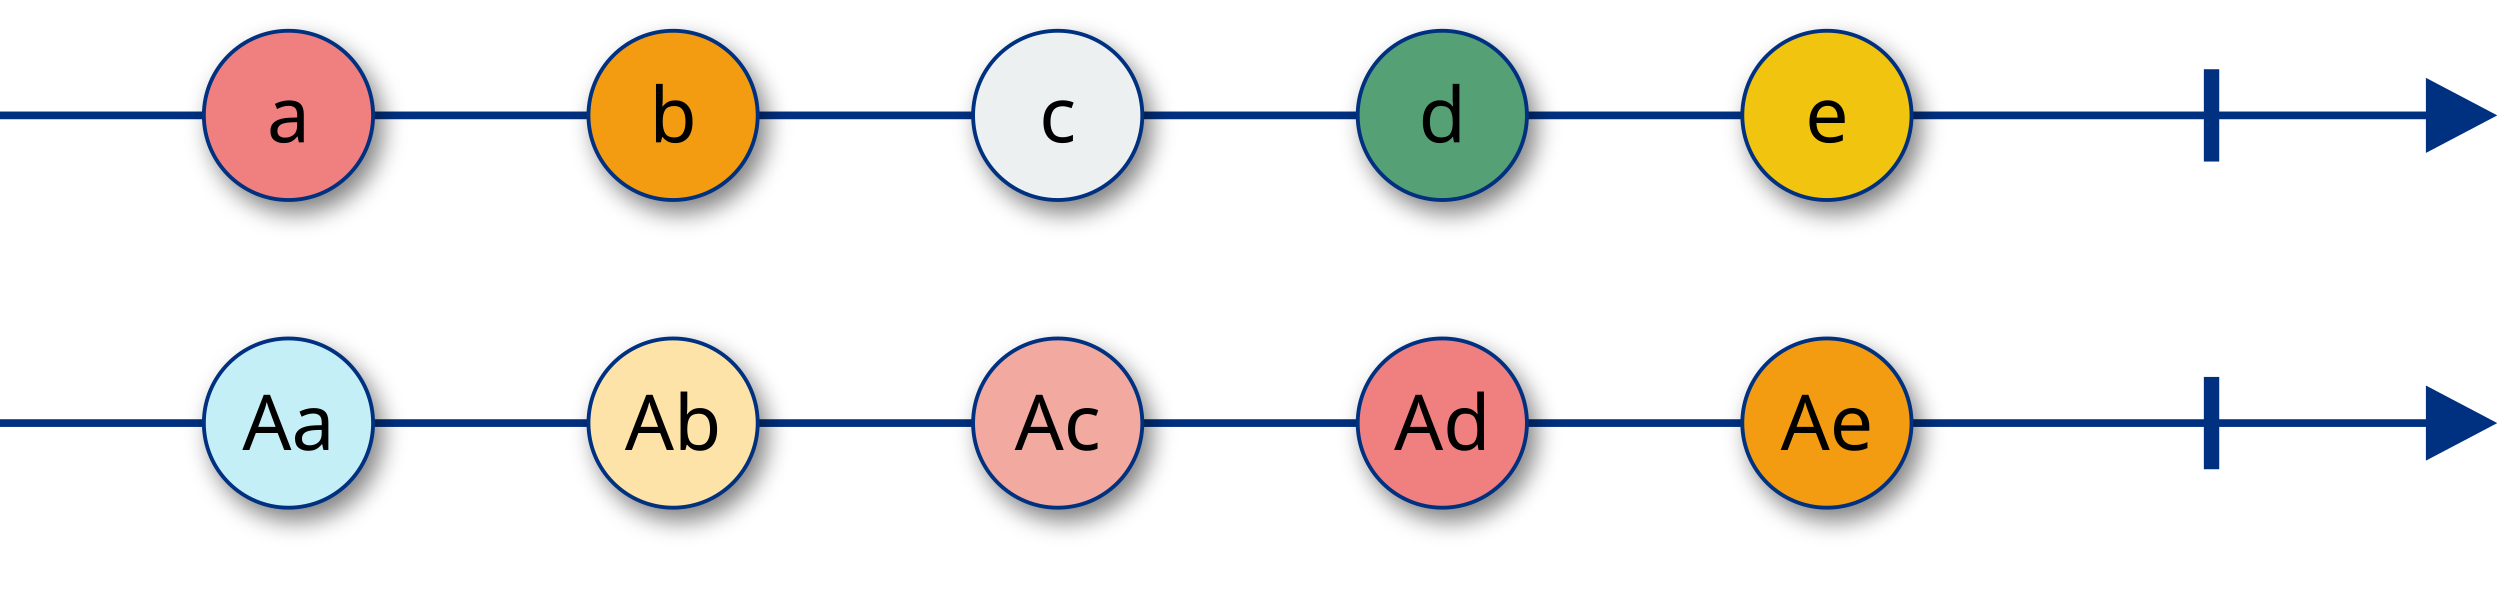
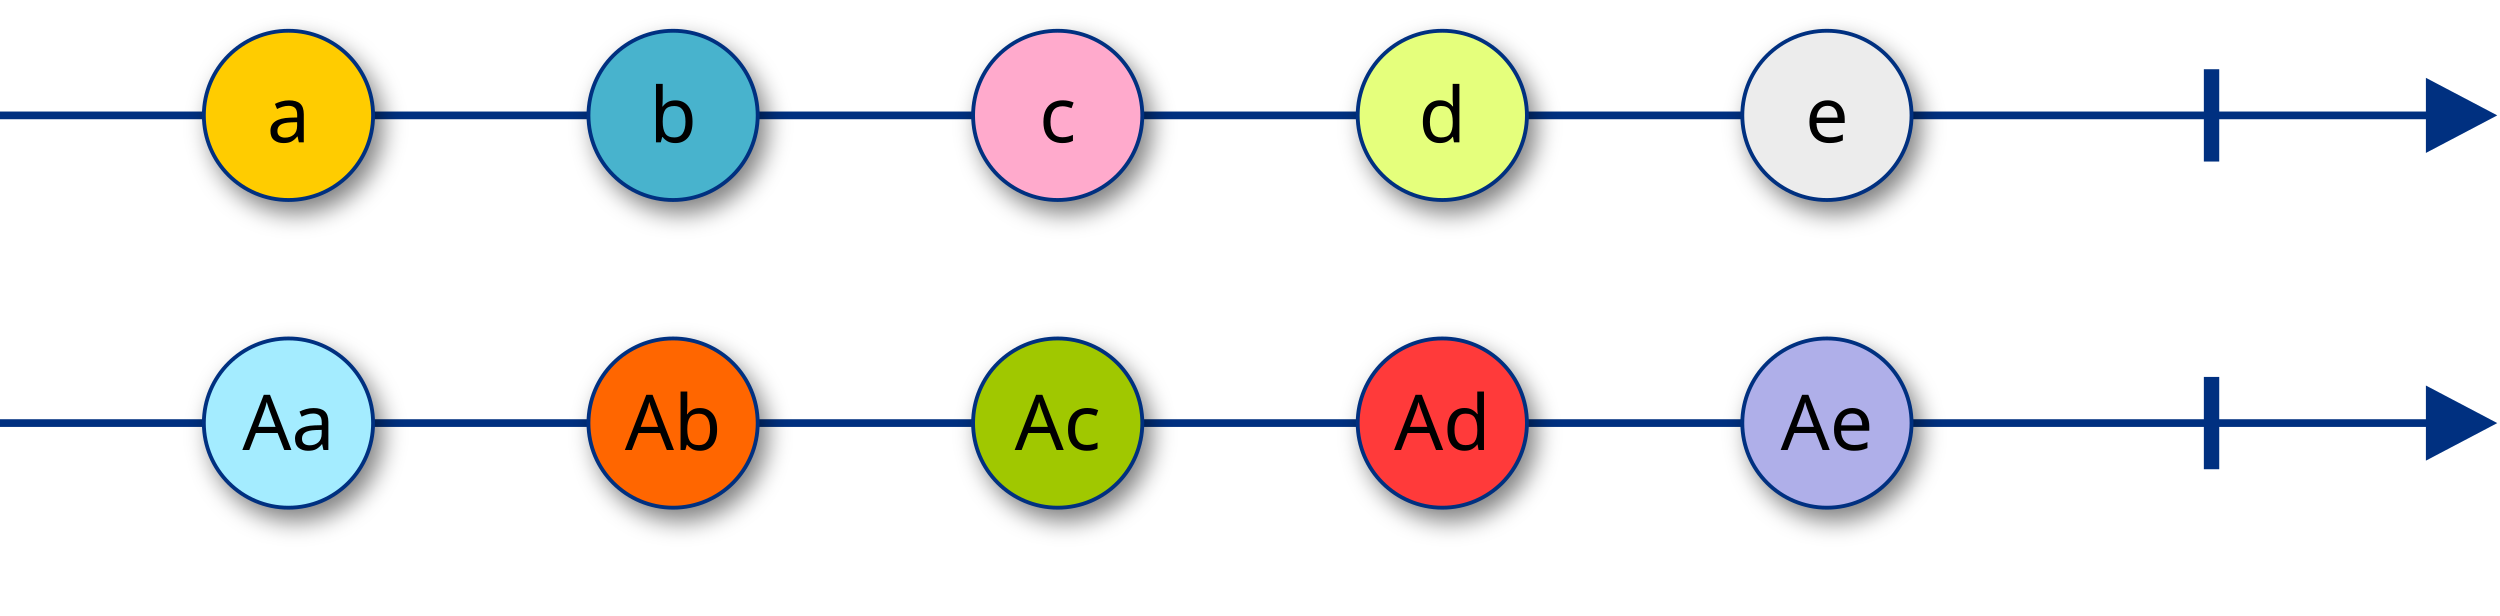
<svg xmlns="http://www.w3.org/2000/svg" width="455.0px" height="112.0px" viewBox="0 0 650.0 160.0 " id="svg2" version="1.1">
  <defs id="defs4">
    <filter style="color-interpolation-filters:sRGB;" id="filter3443" x="-25%" y="-25%" width="150%" height="150%">
      <feFlood flood-opacity="0.498" flood-color="rgb(0,0,0)" result="flood" id="feFlood3445" />
      <feComposite in="flood" in2="SourceGraphic" operator="in" result="composite1" id="feComposite3447" />
      <feGaussianBlur in="composite1" stdDeviation="3" result="blur" id="feGaussianBlur3449" />
      <feOffset dx="2" dy="3" result="offset" id="feOffset3451" />
      <feComposite in="SourceGraphic" in2="offset" operator="over" result="composite2" id="feComposite3453" />
    </filter>
    <marker orient="auto" refY="0.0" refX="0.0" id="Arrow1Lend" style="overflow:visible;">
      <path d="M -3.0,0.0 L -3.0,-5.0 L -12.5,0.0 L -3.0,5.0 L -3.0,0.0 z " style="fill-rule:evenodd;stroke:#003080;stroke-width:1pt;stroke-opacity:1;fill:#003080;fill-opacity:1" transform="scale(0.8) rotate(180) translate(12.5,0)" />
    </marker>
  </defs>
  <g id="source_a" transform="rotate(0 0.0 30) translate(0.0,30)">
    <path style="fill:none;fill-rule:evenodd;stroke:#003080;stroke-width:2px;marker-end:url(#Arrow1Lend)" d="m 0,0 647.0,0" />
    <g style="filter:url(#filter3443)">
-       <circle r="22" cy="0" cx="75.0" style="opacity:1;fill:#f08080;fill-opacity:1;stroke:#003080;stroke-width:1px;" />
+       <circle r="22" cy="0" cx="75.0" style="opacity:1;fill:#ffcc00;fill-opacity:1;stroke:#003080;stroke-width:1px;" />
      <text y="7" x="75.0" style="font-size:20px;font-family:sans-serif;text-align:center;text-anchor:middle;fill:#000000;" xml:space="preserve">a</text>
    </g>
    <g style="filter:url(#filter3443)">
-       <circle r="22" cy="0" cx="175.0" style="opacity:1;fill:#f39c12;fill-opacity:1;stroke:#003080;stroke-width:1px;" />
+       <circle r="22" cy="0" cx="175.0" style="opacity:1;fill:#48b3cd;fill-opacity:1;stroke:#003080;stroke-width:1px;" />
      <text y="7" x="175.0" style="font-size:20px;font-family:sans-serif;text-align:center;text-anchor:middle;fill:#000000;" xml:space="preserve">b</text>
    </g>
    <g style="filter:url(#filter3443)">
-       <circle r="22" cy="0" cx="275.0" style="opacity:1;fill:#ecf0f1;fill-opacity:1;stroke:#003080;stroke-width:1px;" />
+       <circle r="22" cy="0" cx="275.0" style="opacity:1;fill:#ffaacc;fill-opacity:1;stroke:#003080;stroke-width:1px;" />
      <text y="7" x="275.0" style="font-size:20px;font-family:sans-serif;text-align:center;text-anchor:middle;fill:#000000;" xml:space="preserve">c</text>
    </g>
    <g style="filter:url(#filter3443)">
-       <circle r="22" cy="0" cx="375.0" style="opacity:1;fill:#56a075;fill-opacity:1;stroke:#003080;stroke-width:1px;" />
+       <circle r="22" cy="0" cx="375.0" style="opacity:1;fill:#e5ff7c;fill-opacity:1;stroke:#003080;stroke-width:1px;" />
      <text y="7" x="375.0" style="font-size:20px;font-family:sans-serif;text-align:center;text-anchor:middle;fill:#000000;" xml:space="preserve">d</text>
    </g>
    <g style="filter:url(#filter3443)">
-       <circle r="22" cy="0" cx="475.0" style="opacity:1;fill:#f1c40f;fill-opacity:1;stroke:#003080;stroke-width:1px;" />
+       <circle r="22" cy="0" cx="475.0" style="opacity:1;fill:#ececec;fill-opacity:1;stroke:#003080;stroke-width:1px;" />
      <text y="7" x="475.0" style="font-size:20px;font-family:sans-serif;text-align:center;text-anchor:middle;fill:#000000;" xml:space="preserve">e</text>
    </g>
    <g>
      <path d="m 575.0,-12 0,24" style="fill:none;fill-rule:evenodd;stroke:#003080;stroke-width:4px;" />
    </g>
  </g>
  <g id="source_b" transform="rotate(0 0.0 110.0) translate(0.0,110.0)">
    <path style="fill:none;fill-rule:evenodd;stroke:#003080;stroke-width:2px;marker-end:url(#Arrow1Lend)" d="m 0,0 647.0,0" />
    <g style="filter:url(#filter3443)">
-       <circle r="22" cy="0" cx="75.0" style="opacity:1;fill:#C5EFF7;fill-opacity:1;stroke:#003080;stroke-width:1px;" />
+       <circle r="22" cy="0" cx="75.0" style="opacity:1;fill:#a4ecff;fill-opacity:1;stroke:#003080;stroke-width:1px;" />
      <text y="7" x="75.0" style="font-size:20px;font-family:sans-serif;text-align:center;text-anchor:middle;fill:#000000;" xml:space="preserve">Aa</text>
    </g>
    <g style="filter:url(#filter3443)">
-       <circle r="22" cy="0" cx="175.0" style="opacity:1;fill:#FDE3A7;fill-opacity:1;stroke:#003080;stroke-width:1px;" />
+       <circle r="22" cy="0" cx="175.0" style="opacity:1;fill:#ff6600;fill-opacity:1;stroke:#003080;stroke-width:1px;" />
      <text y="7" x="175.0" style="font-size:20px;font-family:sans-serif;text-align:center;text-anchor:middle;fill:#000000;" xml:space="preserve">Ab</text>
    </g>
    <g style="filter:url(#filter3443)">
-       <circle r="22" cy="0" cx="275.0" style="opacity:1;fill:#F1A9A0;fill-opacity:1;stroke:#003080;stroke-width:1px;" />
+       <circle r="22" cy="0" cx="275.0" style="opacity:1;fill:#a0c800;fill-opacity:1;stroke:#003080;stroke-width:1px;" />
      <text y="7" x="275.0" style="font-size:20px;font-family:sans-serif;text-align:center;text-anchor:middle;fill:#000000;" xml:space="preserve">Ac</text>
    </g>
    <g style="filter:url(#filter3443)">
-       <circle r="22" cy="0" cx="375.0" style="opacity:1;fill:#f08080;fill-opacity:1;stroke:#003080;stroke-width:1px;" />
+       <circle r="22" cy="0" cx="375.0" style="opacity:1;fill:#ff3a3a;fill-opacity:1;stroke:#003080;stroke-width:1px;" />
      <text y="7" x="375.0" style="font-size:20px;font-family:sans-serif;text-align:center;text-anchor:middle;fill:#000000;" xml:space="preserve">Ad</text>
    </g>
    <g style="filter:url(#filter3443)">
-       <circle r="22" cy="0" cx="475.0" style="opacity:1;fill:#f39c12;fill-opacity:1;stroke:#003080;stroke-width:1px;" />
+       <circle r="22" cy="0" cx="475.0" style="opacity:1;fill:#afafe9;fill-opacity:1;stroke:#003080;stroke-width:1px;" />
      <text y="7" x="475.0" style="font-size:20px;font-family:sans-serif;text-align:center;text-anchor:middle;fill:#000000;" xml:space="preserve">Ae</text>
    </g>
    <g>
      <path d="m 575.0,-12 0,24" style="fill:none;fill-rule:evenodd;stroke:#003080;stroke-width:4px;" />
    </g>
  </g>
</svg>
